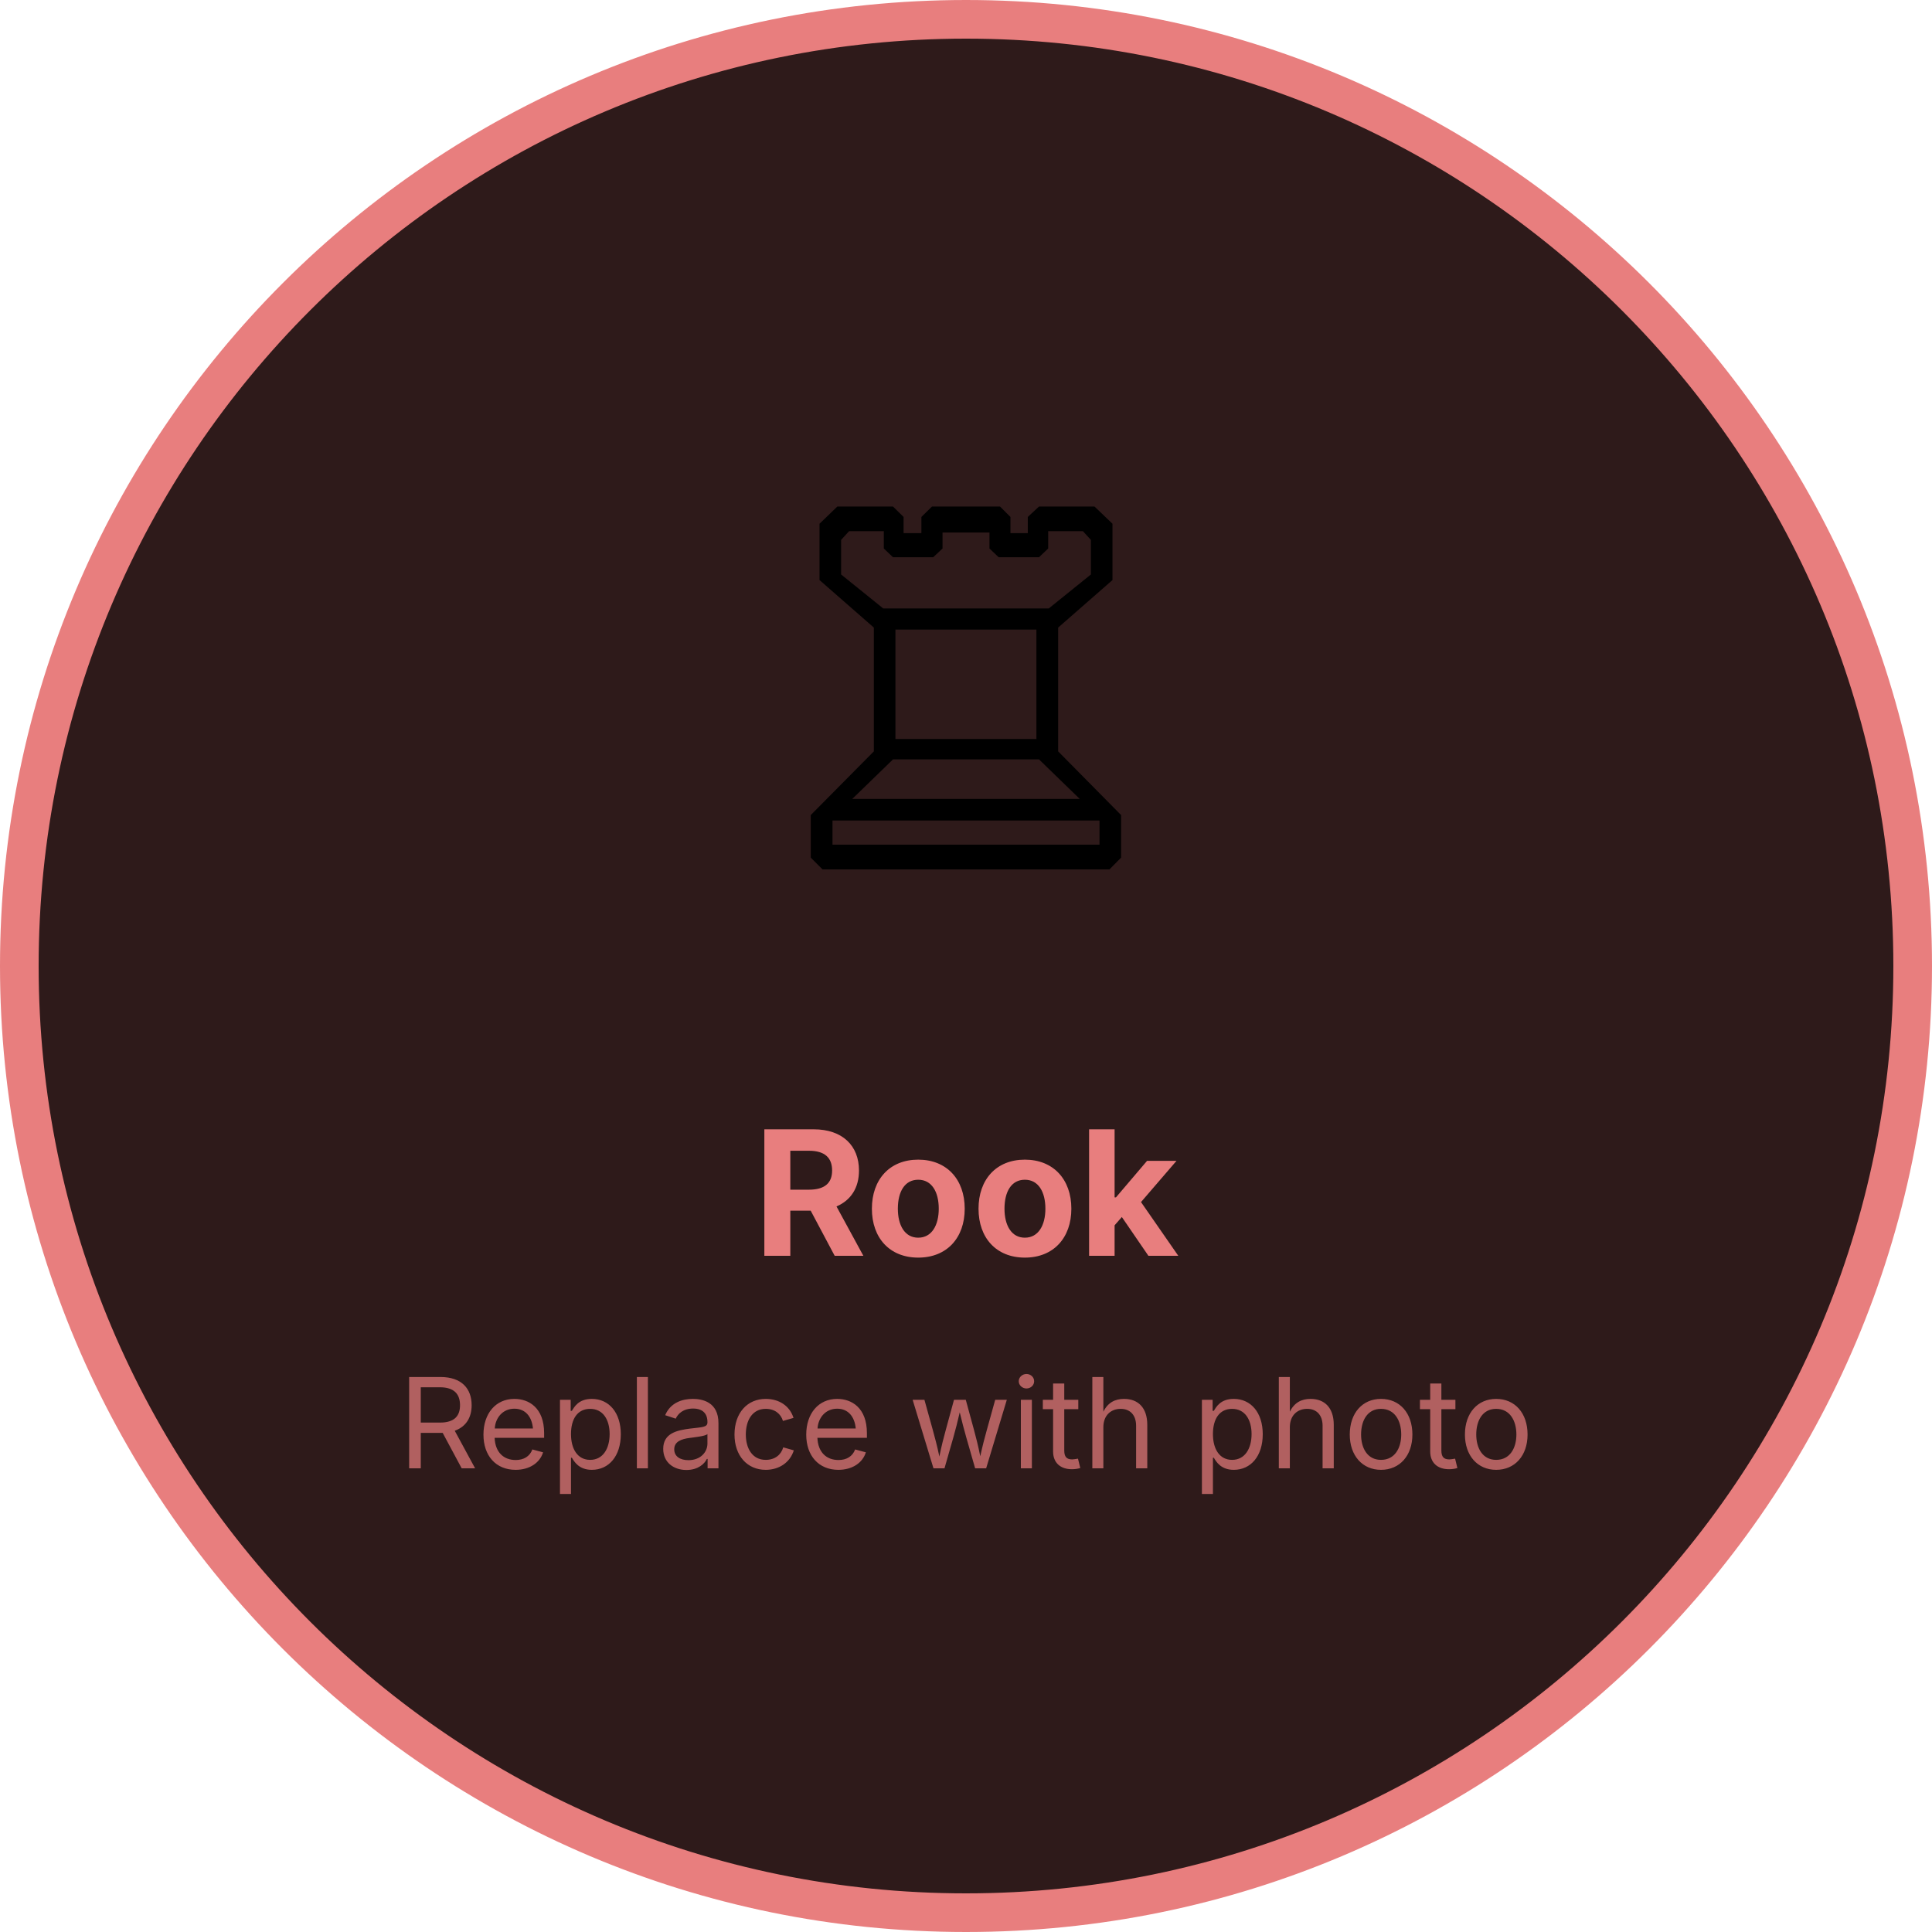
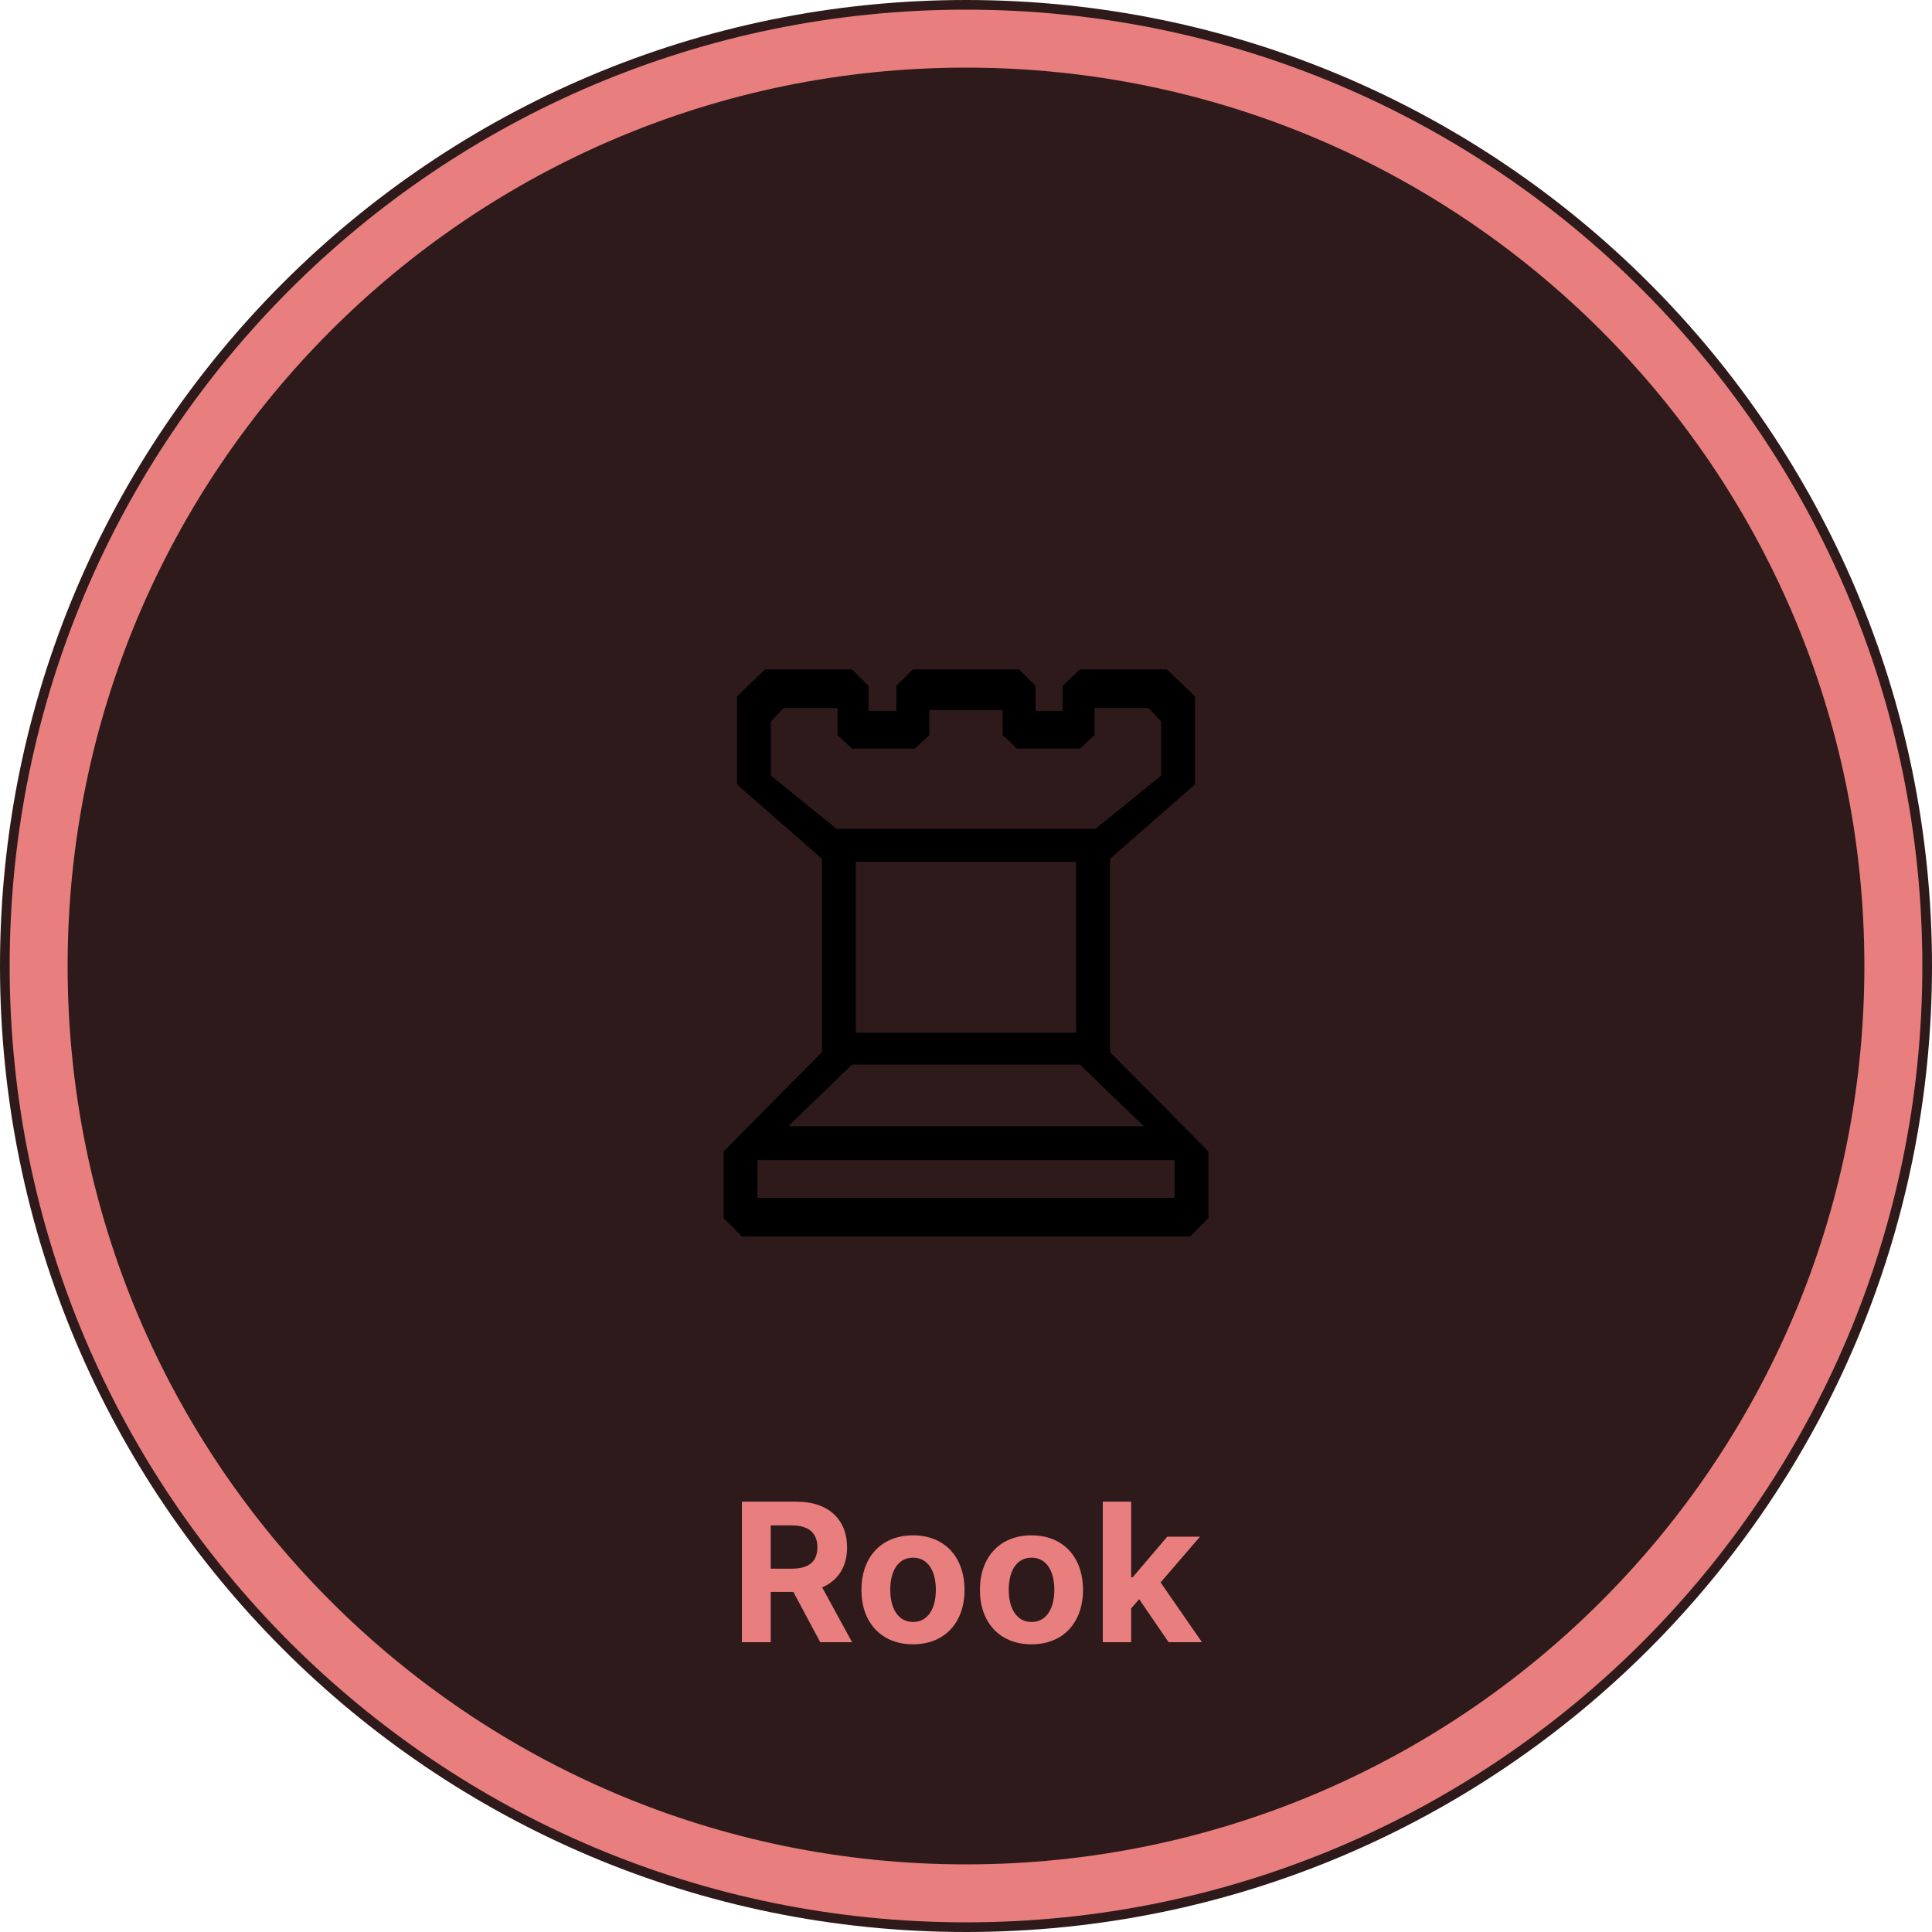
- <svg xmlns="http://www.w3.org/2000/svg" viewBox="0 0 200 200">
-   <circle cx="100" cy="100" r="98" fill="#2e1a1a" stroke="#e87e7e" stroke-width="4" />
-   <text x="100" y="90" text-anchor="middle" font-size="64" font-family="serif">♖</text>
-   <text x="100" y="130" text-anchor="middle" font-size="18" font-weight="bold" fill="#e87e7e" font-family="-apple-system,sans-serif">Rook</text>
-   <text x="100" y="152" text-anchor="middle" font-size="13" fill="#e87e7e" opacity="0.7" font-family="-apple-system,sans-serif">Replace with photo</text>
+ <svg xmlns="http://www.w3.org/2000/svg" viewBox="0 0 200 200" preserveAspectRatio="xMidYMid slice">
+   <circle cx="100" cy="100" r="100" fill="#2e1a1a" />
+   <circle cx="100" cy="100" r="96" fill="#2e1a1a" stroke="#e87e7e" stroke-width="6" />
+   <text x="100" y="128" text-anchor="middle" font-size="100" font-family="serif">♖</text>
+   <text x="100" y="170" text-anchor="middle" font-size="20" font-weight="bold" fill="#e87e7e" font-family="-apple-system,sans-serif">Rook</text>
</svg>
